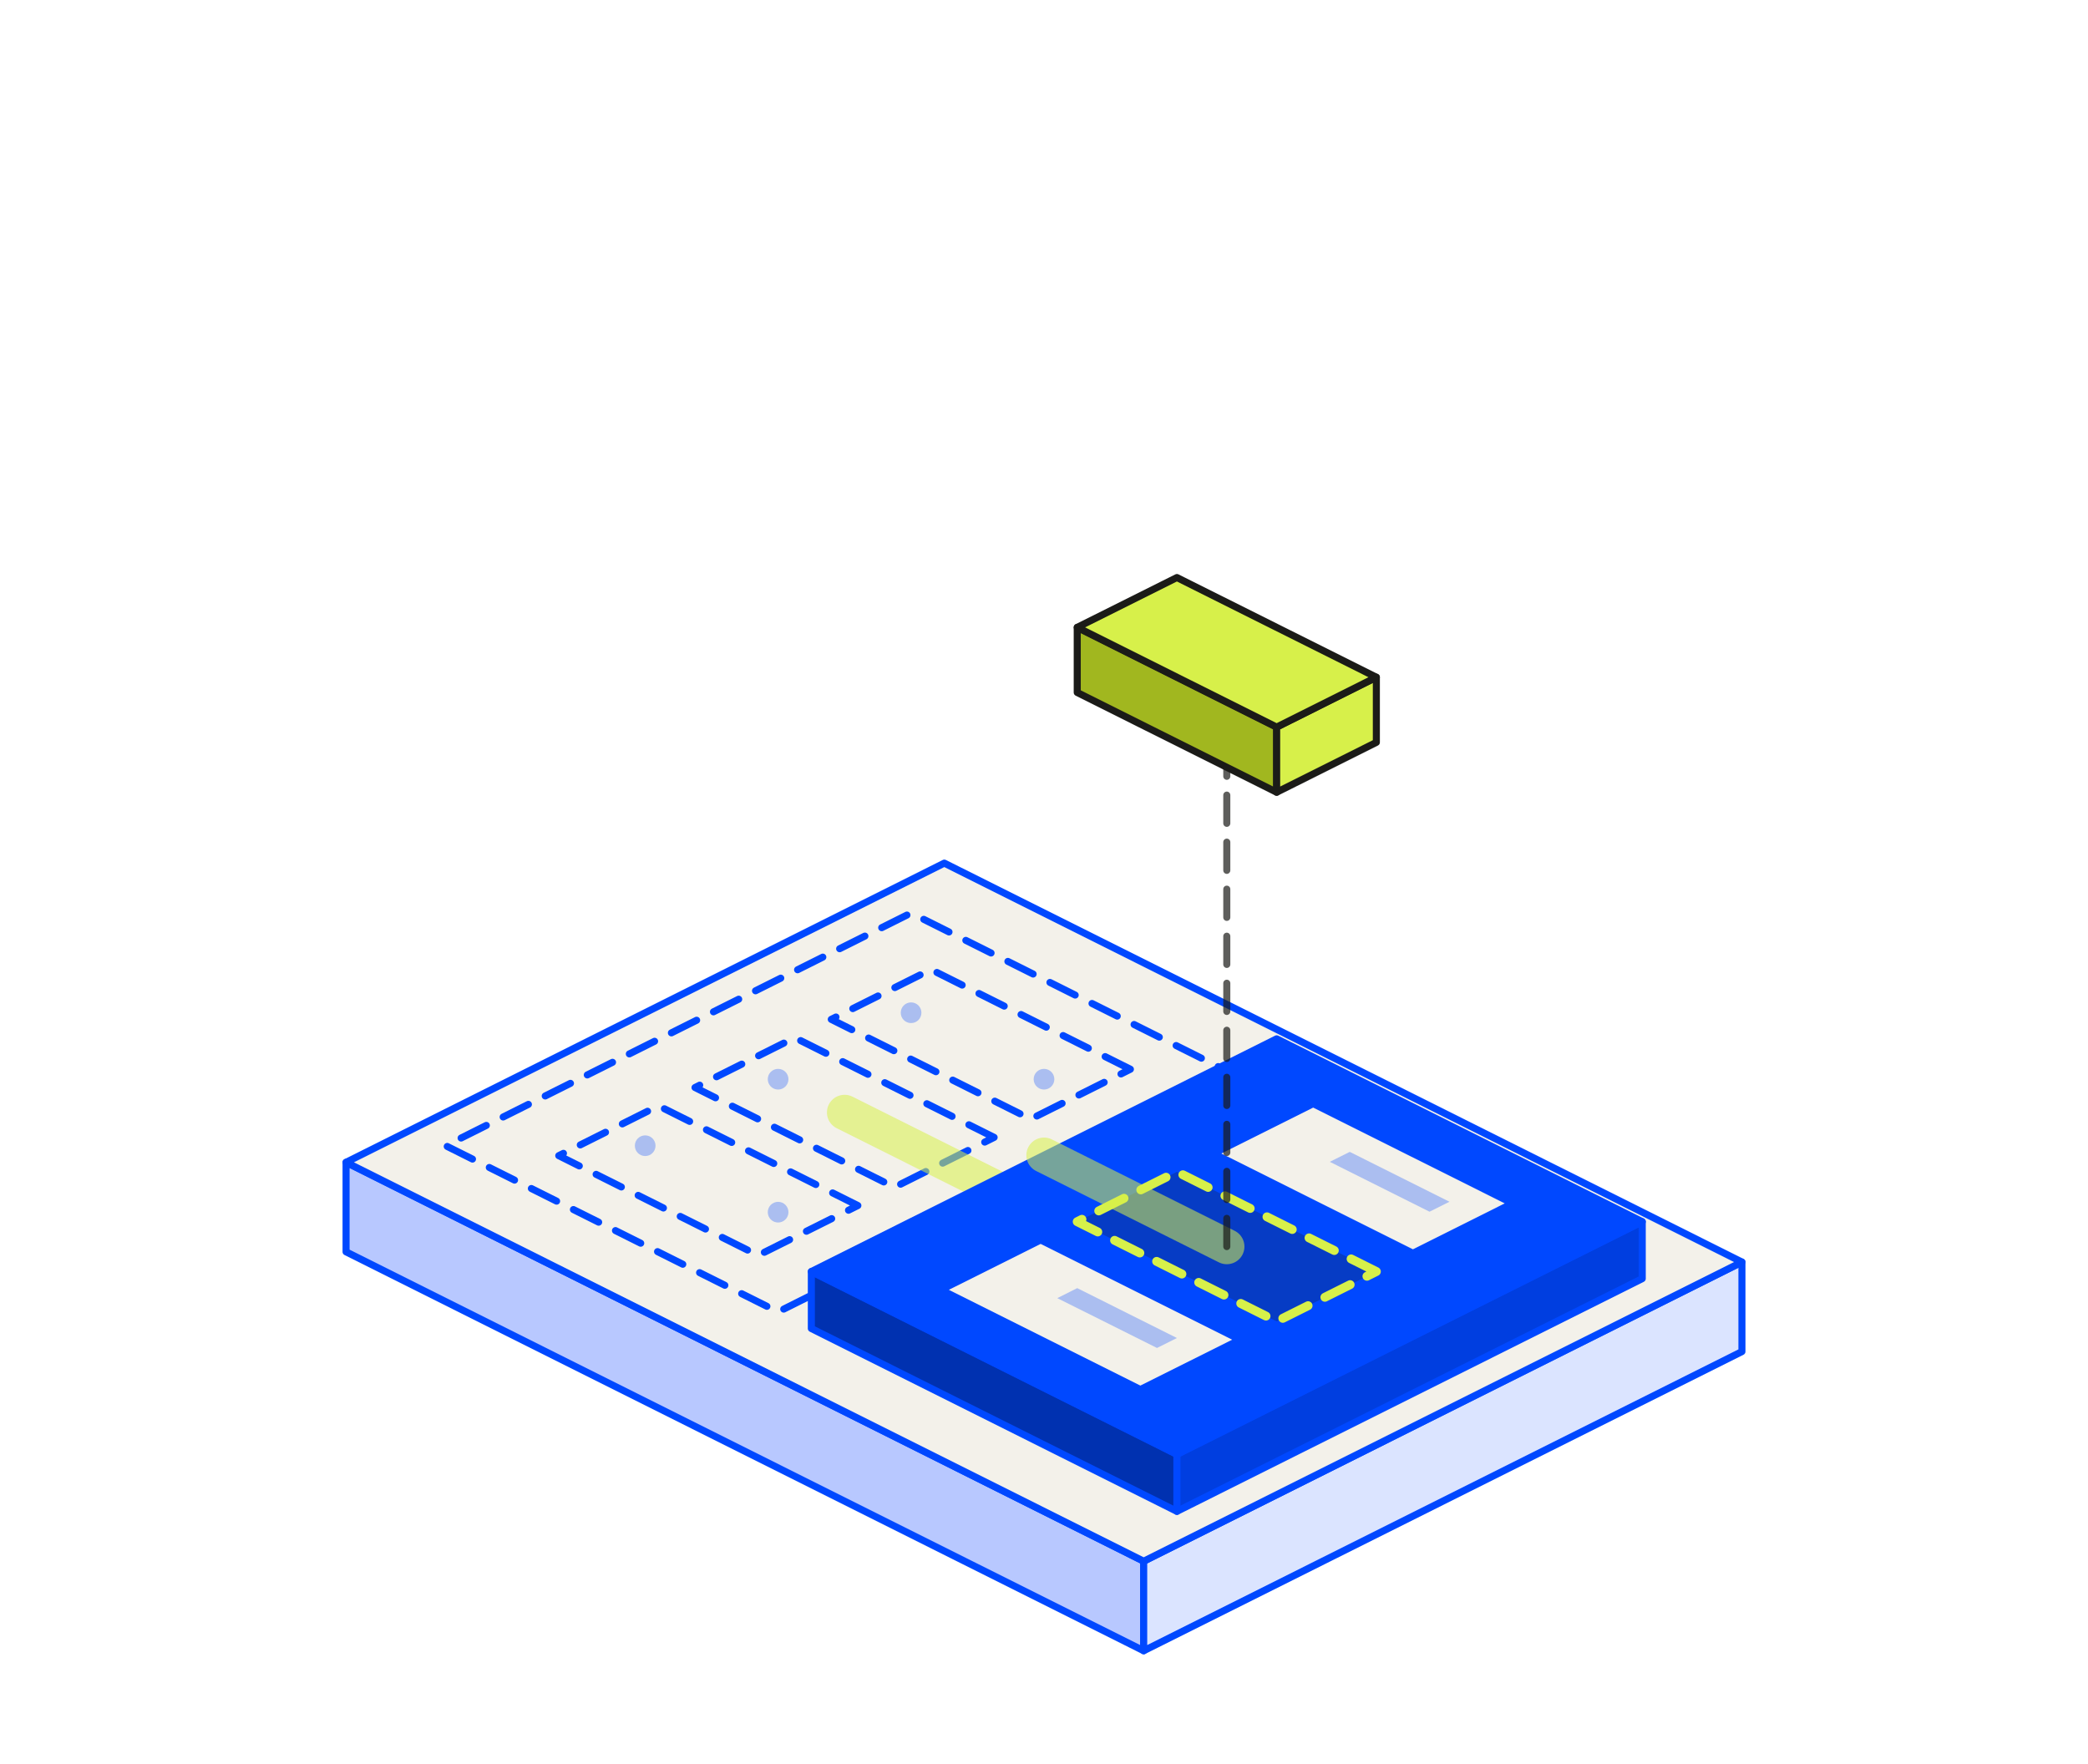
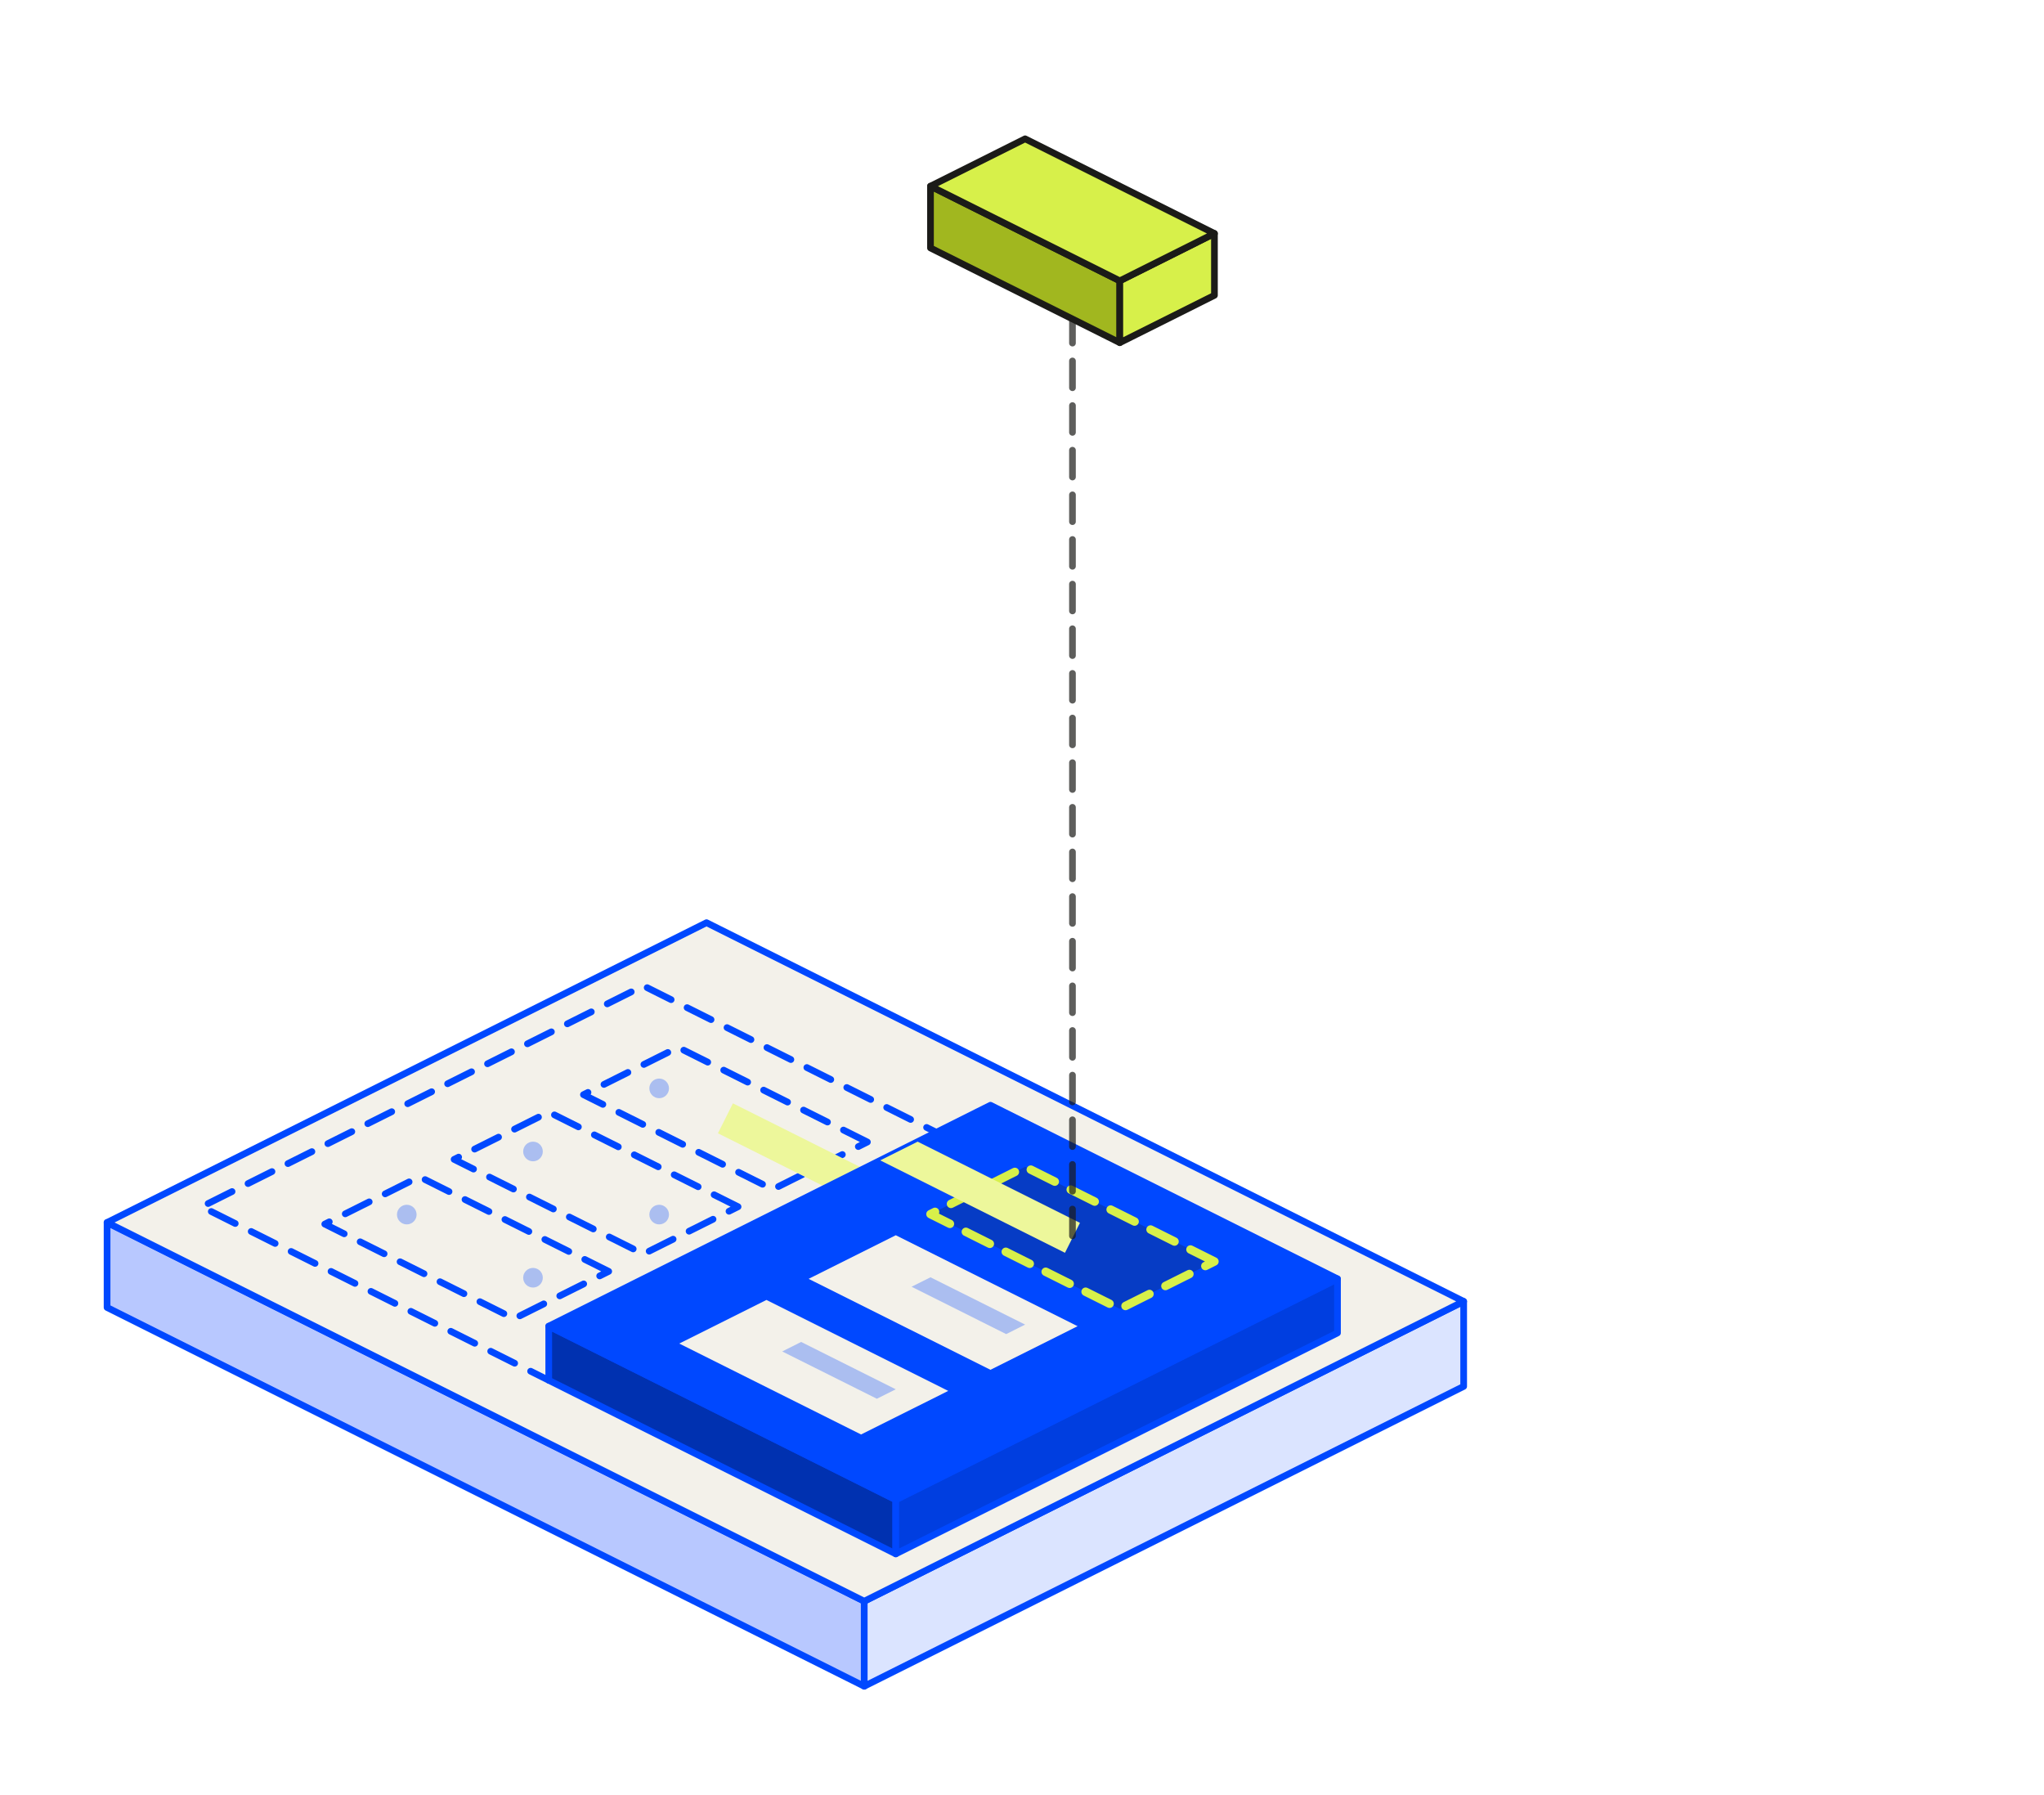
- <svg xmlns="http://www.w3.org/2000/svg" viewBox="629.52 212.45 443.98 375.2" width="444" height="375" aria-hidden="true">
+ <svg xmlns="http://www.w3.org/2000/svg" viewBox="679.02 186.04 458.12 401.61" width="458" height="402" aria-hidden="true">
+   <defs>
+     <clipPath id="proved-in-code-clip0">
+       <polygon points="978.79,472.36 901.01,433.46 802.01,482.97 879.79,521.86" />
+     </clipPath>
+   </defs>
  <polygon points="872.72,563.65 703.02,478.78 703.02,459.73 872.72,544.6" fill="#B8C8FF" stroke="#0048FF" stroke-width="1.5" stroke-linejoin="round" stroke-linecap="round" vector-effect="non-scaling-stroke" />
-   <polygon points="1000,500 872.72,563.65 872.72,544.6 1000,480.95" fill="#DBE4FF" stroke="#0048FF" stroke-width="1.5" stroke-linejoin="round" stroke-linecap="round" vector-effect="non-scaling-stroke" />
-   <polygon points="1000,480.95 830.3,396.08 703.02,459.73 872.72,544.6" fill="#F3F1EA" stroke="#0048FF" stroke-width="1.5" stroke-linejoin="round" stroke-linecap="round" vector-effect="non-scaling-stroke" />
-   <polygon points="893.94,442.05 823.23,406.69 724.23,456.2 794.94,491.56" fill="none" stroke="#0048FF" stroke-width="1.5" stroke-linejoin="round" stroke-linecap="round" vector-effect="non-scaling-stroke" stroke-dasharray="6 4" />
-   <circle cx="851.51" cy="442.05" r="2.2" fill="rgba(0,72,255,0.3)" />
-   <circle cx="823.23" cy="427.91" r="2.2" fill="rgba(0,72,255,0.3)" />
-   <circle cx="794.94" cy="442.05" r="2.2" fill="rgba(0,72,255,0.3)" />
-   <circle cx="794.94" cy="470.34" r="2.2" fill="rgba(0,72,255,0.3)" />
-   <circle cx="766.66" cy="456.2" r="2.2" fill="rgba(0,72,255,0.3)" />
-   <polygon points="869.89,439.93 827.47,418.71 806.25,429.32 848.68,450.54" fill="none" stroke="#0048FF" stroke-width="1.5" stroke-linejoin="round" stroke-linecap="round" vector-effect="non-scaling-stroke" stroke-dasharray="6 4" />
-   <polygon points="811.91,468.93 769.49,447.71 748.27,458.32 790.7,479.53" fill="none" stroke="#0048FF" stroke-width="1.5" stroke-linejoin="round" stroke-linecap="round" vector-effect="non-scaling-stroke" stroke-dasharray="6 4" />
-   <polygon points="840.9,454.43 798.48,433.21 777.26,443.82 819.69,465.04" fill="none" stroke="#0048FF" stroke-width="1.5" stroke-linejoin="round" stroke-linecap="round" vector-effect="non-scaling-stroke" stroke-dasharray="6 4" />
-   <polyline points="809.08,449.12 851.51,470.34" fill="none" stroke="#D7F04A" stroke-width="7.5" stroke-linejoin="round" stroke-linecap="round" vector-effect="non-scaling-stroke" stroke-opacity="0.55" />
+   <polygon points="1007.07,496.46 872.72,563.65 872.72,544.6 1007.07,477.41" fill="#DBE4FF" stroke="#0048FF" stroke-width="1.5" stroke-linejoin="round" stroke-linecap="round" vector-effect="non-scaling-stroke" />
+   <polygon points="1007.07,477.41 837.37,392.55 703.02,459.73 872.72,544.6" fill="#F3F1EA" stroke="#0048FF" stroke-width="1.5" stroke-linejoin="round" stroke-linecap="round" vector-effect="non-scaling-stroke" />
+   <polygon points="901.01,445.59 823.23,406.69 724.23,456.2 802.01,495.09" fill="none" stroke="#0048FF" stroke-width="1.5" stroke-linejoin="round" stroke-linecap="round" vector-effect="non-scaling-stroke" stroke-dasharray="6 4" />
+   <circle cx="826.76" cy="429.68" r="2.2" fill="rgba(0,72,255,0.3)" />
+   <circle cx="826.76" cy="457.96" r="2.2" fill="rgba(0,72,255,0.3)" />
+   <circle cx="798.48" cy="472.11" r="2.2" fill="rgba(0,72,255,0.3)" />
+   <circle cx="798.48" cy="443.82" r="2.2" fill="rgba(0,72,255,0.3)" />
+   <circle cx="770.19" cy="457.96" r="2.2" fill="rgba(0,72,255,0.3)" />
+   <polygon points="844.44,456.2 802.01,434.98 780.8,445.59 823.23,466.8" fill="none" stroke="#0048FF" stroke-width="1.5" stroke-linejoin="round" stroke-linecap="round" vector-effect="non-scaling-stroke" stroke-dasharray="6 4" />
+   <polygon points="815.45,470.69 773.02,449.48 751.81,460.09 794.23,481.3" fill="none" stroke="#0048FF" stroke-width="1.5" stroke-linejoin="round" stroke-linecap="round" vector-effect="non-scaling-stroke" stroke-dasharray="6 4" />
+   <polygon points="873.43,441.7 831,420.48 809.79,431.09 852.22,452.31" fill="none" stroke="#0048FF" stroke-width="1.5" stroke-linejoin="round" stroke-linecap="round" vector-effect="non-scaling-stroke" stroke-dasharray="6 4" />
+   <polyline points="841.61,436.39 887.57,459.38" fill="none" stroke="#EDF79B" stroke-width="7.5" stroke-linejoin="miter" stroke-linecap="butt" vector-effect="non-scaling-stroke" />
  <polygon points="879.79,533.99 802.01,495.09 802.01,482.97 879.79,521.86" fill="#0031B0" stroke="#0048FF" stroke-width="1.5" stroke-linejoin="round" stroke-linecap="round" vector-effect="non-scaling-stroke" />
  <polygon points="978.79,484.48 879.79,533.99 879.79,521.86 978.79,472.36" fill="#003EE0" stroke="#0048FF" stroke-width="1.5" stroke-linejoin="round" stroke-linecap="round" vector-effect="non-scaling-stroke" />
  <polygon points="978.79,472.36 901.01,433.46 802.01,482.97 879.79,521.86" fill="#0048FF" stroke="#0048FF" stroke-width="1.5" stroke-linejoin="round" stroke-linecap="round" vector-effect="non-scaling-stroke" />
-   <polygon points="951.21,468.47 908.78,447.25 887.57,457.86 930,479.08" fill="#F3F1EA" stroke="#0048FF" stroke-width="1.5" stroke-linejoin="round" stroke-linecap="round" vector-effect="non-scaling-stroke" />
-   <polygon points="937.78,468.12 916.56,457.51 912.32,459.63 933.53,470.24" fill="rgba(0,72,255,0.3)" />
+   <polygon points="922.22,482.97 879.79,461.75 858.58,472.36 901.01,493.58" fill="#F3F1EA" stroke="#0048FF" stroke-width="1.5" stroke-linejoin="round" stroke-linecap="round" vector-effect="non-scaling-stroke" />
+   <polygon points="908.78,482.61 887.57,472.01 883.33,474.13 904.54,484.74" fill="rgba(0,72,255,0.3)" />
  <polygon points="893.23,497.47 850.8,476.25 829.59,486.86 872.01,508.07" fill="#F3F1EA" stroke="#0048FF" stroke-width="1.5" stroke-linejoin="round" stroke-linecap="round" vector-effect="non-scaling-stroke" />
  <polygon points="879.79,497.11 858.58,486.5 854.34,488.63 875.55,499.23" fill="rgba(0,72,255,0.3)" />
-   <polygon points="922.22,482.97 879.79,461.75 858.58,472.36 901.01,493.58" fill="rgba(27,27,24,0.25)" stroke="#D7F04A" stroke-width="1.9" stroke-linejoin="round" stroke-linecap="round" vector-effect="non-scaling-stroke" stroke-dasharray="6 4" />
-   <polyline points="851.51,458.22 890.4,477.66" fill="none" stroke="#D7F04A" stroke-width="7.5" stroke-linejoin="round" stroke-linecap="round" vector-effect="non-scaling-stroke" stroke-opacity="0.55" />
-   <polyline points="890.4,477.66 890.4,365.08" fill="none" stroke="rgba(27,27,24,0.7)" stroke-width="1.5" stroke-linejoin="round" stroke-linecap="round" vector-effect="non-scaling-stroke" stroke-dasharray="6 4" />
-   <polygon points="901.01,381 858.58,359.78 858.58,345.92 901.01,367.14" fill="#A1B71F" stroke="#1B1B18" stroke-width="1.5" stroke-linejoin="round" stroke-linecap="round" vector-effect="non-scaling-stroke" />
-   <polygon points="922.22,370.39 901.01,381 901.01,367.14 922.22,356.53" fill="#D7F04A" stroke="#1B1B18" stroke-width="1.5" stroke-linejoin="round" stroke-linecap="round" vector-effect="non-scaling-stroke" />
-   <polygon points="922.22,356.53 879.79,335.32 858.58,345.92 901.01,367.14" fill="#D7F04A" stroke="#1B1B18" stroke-width="1.5" stroke-linejoin="round" stroke-linecap="round" vector-effect="non-scaling-stroke" />
+   <polygon points="951.21,468.47 908.78,447.25 887.57,457.86 930,479.08" fill="rgba(27,27,24,0.25)" stroke="#D7F04A" stroke-width="1.9" stroke-linejoin="round" stroke-linecap="round" vector-effect="non-scaling-stroke" stroke-dasharray="6 4" />
+   <g clip-path="url(#proved-in-code-clip0)">
+     <polyline points="873.43,440.18 919.39,463.17" fill="none" stroke="#EDF79B" stroke-width="7.5" stroke-linejoin="miter" stroke-linecap="butt" vector-effect="non-scaling-stroke" />
+   </g>
+   <polyline points="919.39,246.67 919.39,463.17" fill="none" stroke="rgba(27,27,24,0.7)" stroke-width="1.5" stroke-linejoin="round" stroke-linecap="round" vector-effect="non-scaling-stroke" stroke-dasharray="6 4" />
+   <polygon points="930,262.58 887.57,241.36 887.57,227.51 930,248.72" fill="#A1B71F" stroke="#1B1B18" stroke-width="1.5" stroke-linejoin="round" stroke-linecap="round" vector-effect="non-scaling-stroke" />
+   <polygon points="951.21,251.97 930,262.58 930,248.72 951.21,238.11" fill="#D7F04A" stroke="#1B1B18" stroke-width="1.5" stroke-linejoin="round" stroke-linecap="round" vector-effect="non-scaling-stroke" />
+   <polygon points="951.21,238.11 908.78,216.9 887.57,227.51 930,248.72" fill="#D7F04A" stroke="#1B1B18" stroke-width="1.5" stroke-linejoin="round" stroke-linecap="round" vector-effect="non-scaling-stroke" />
</svg>
